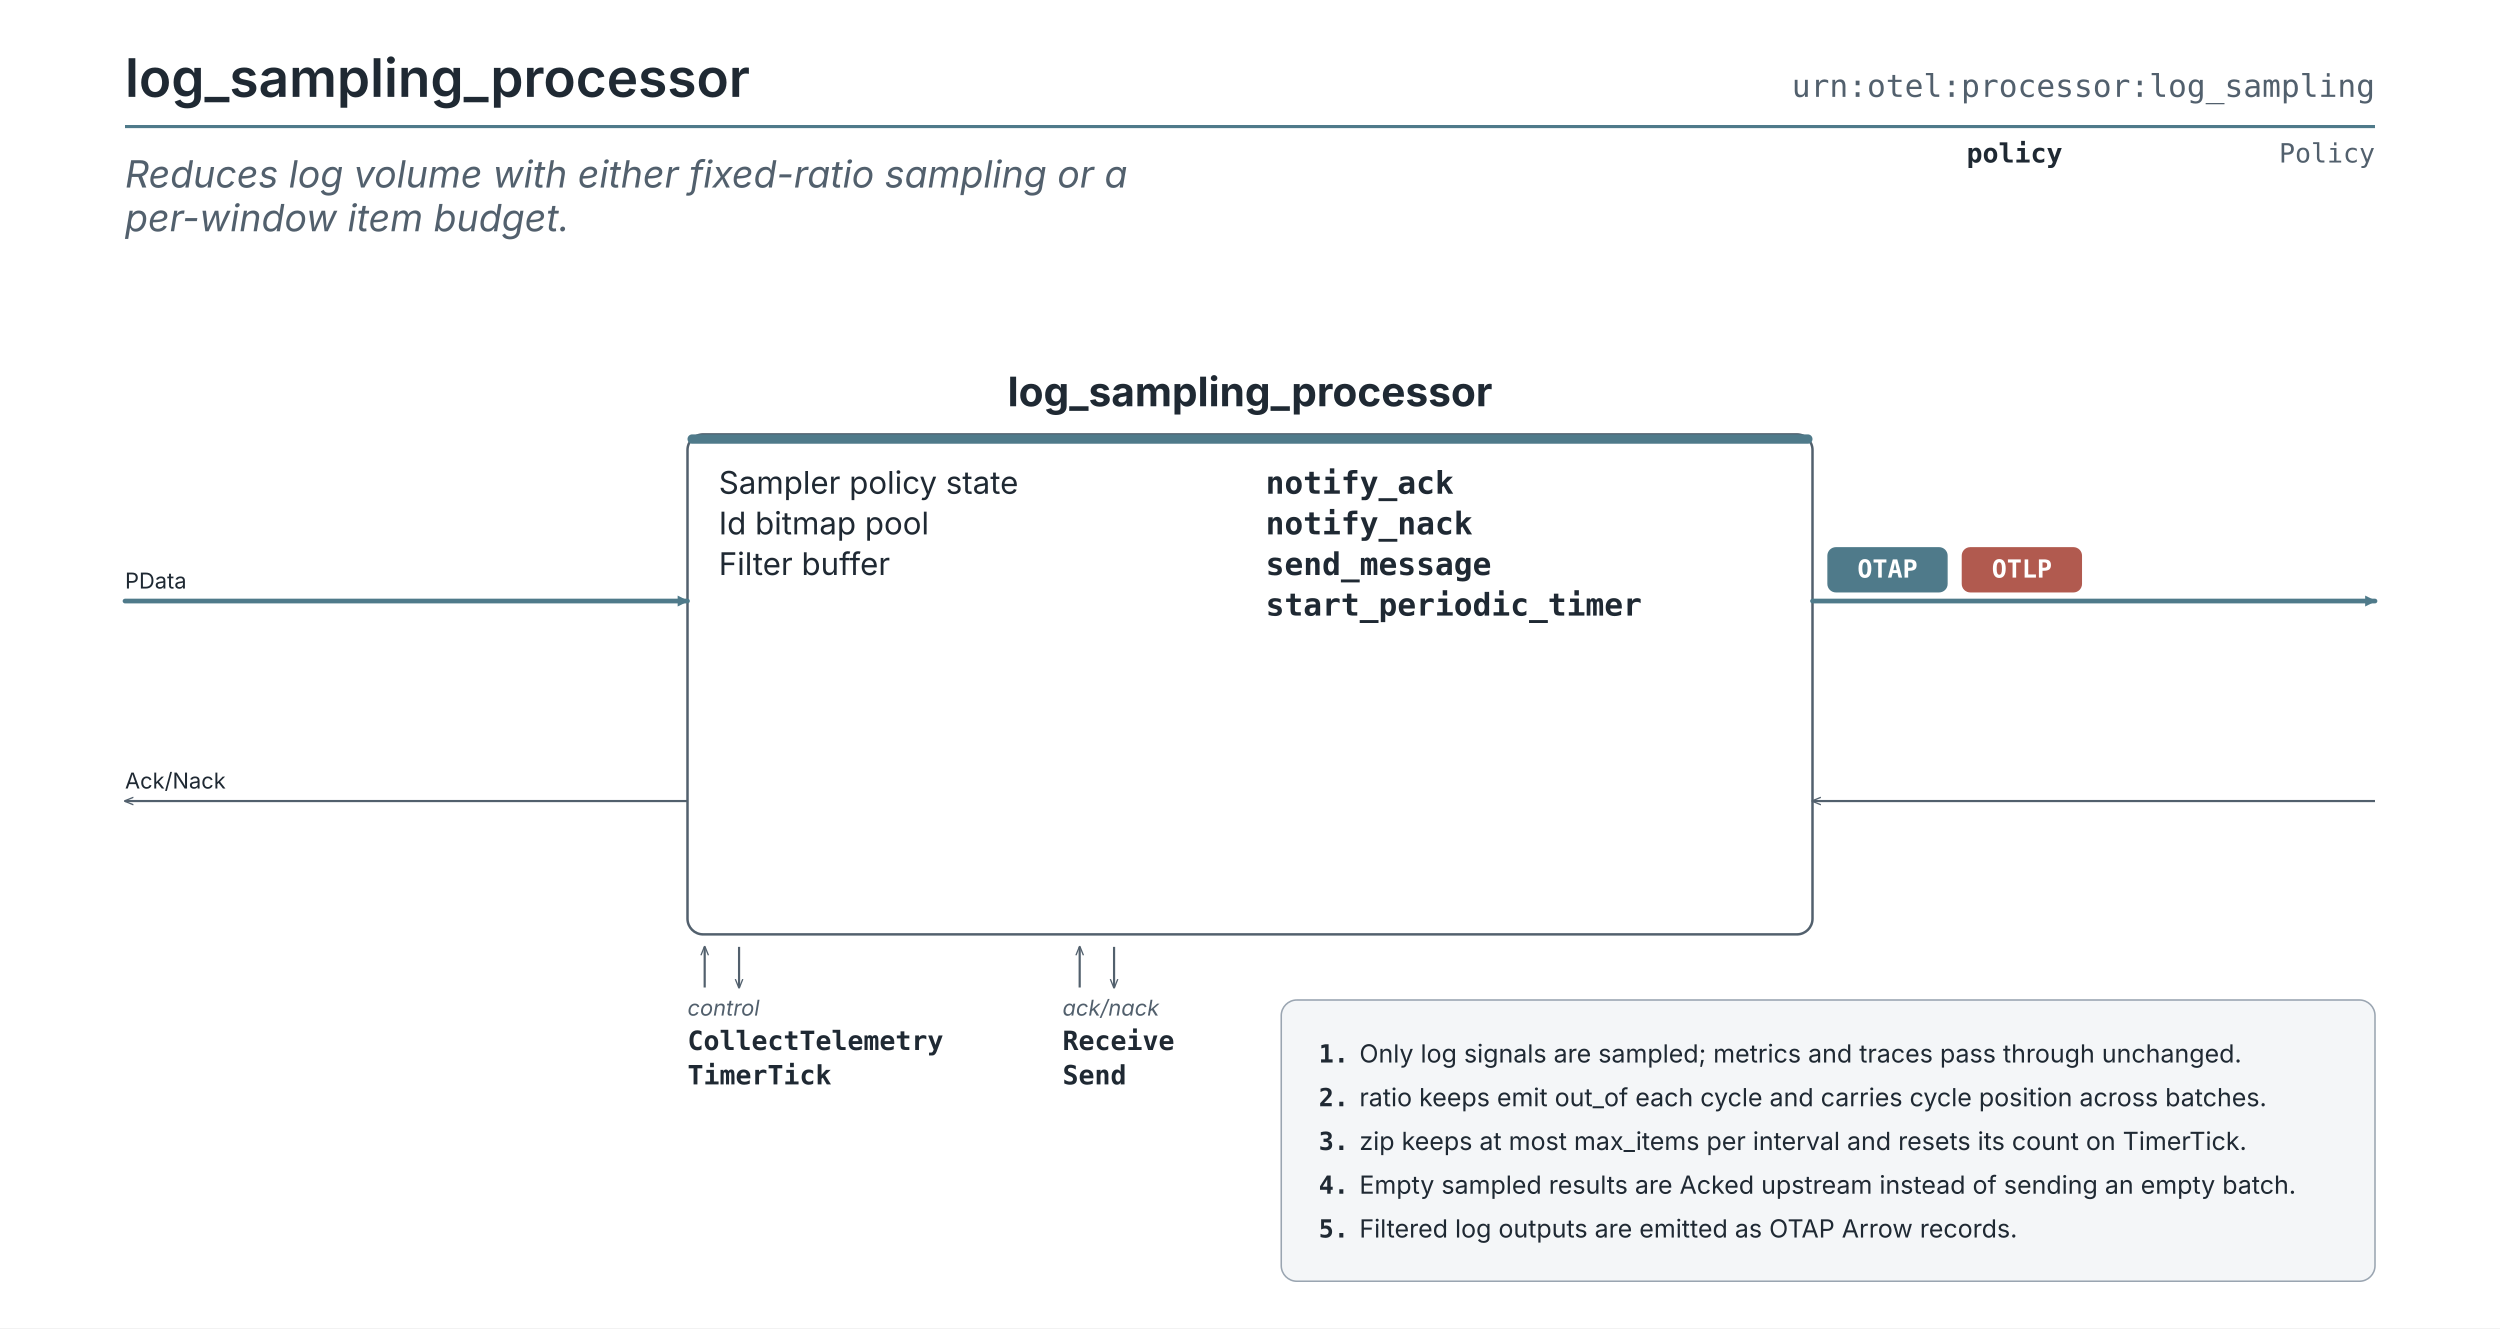
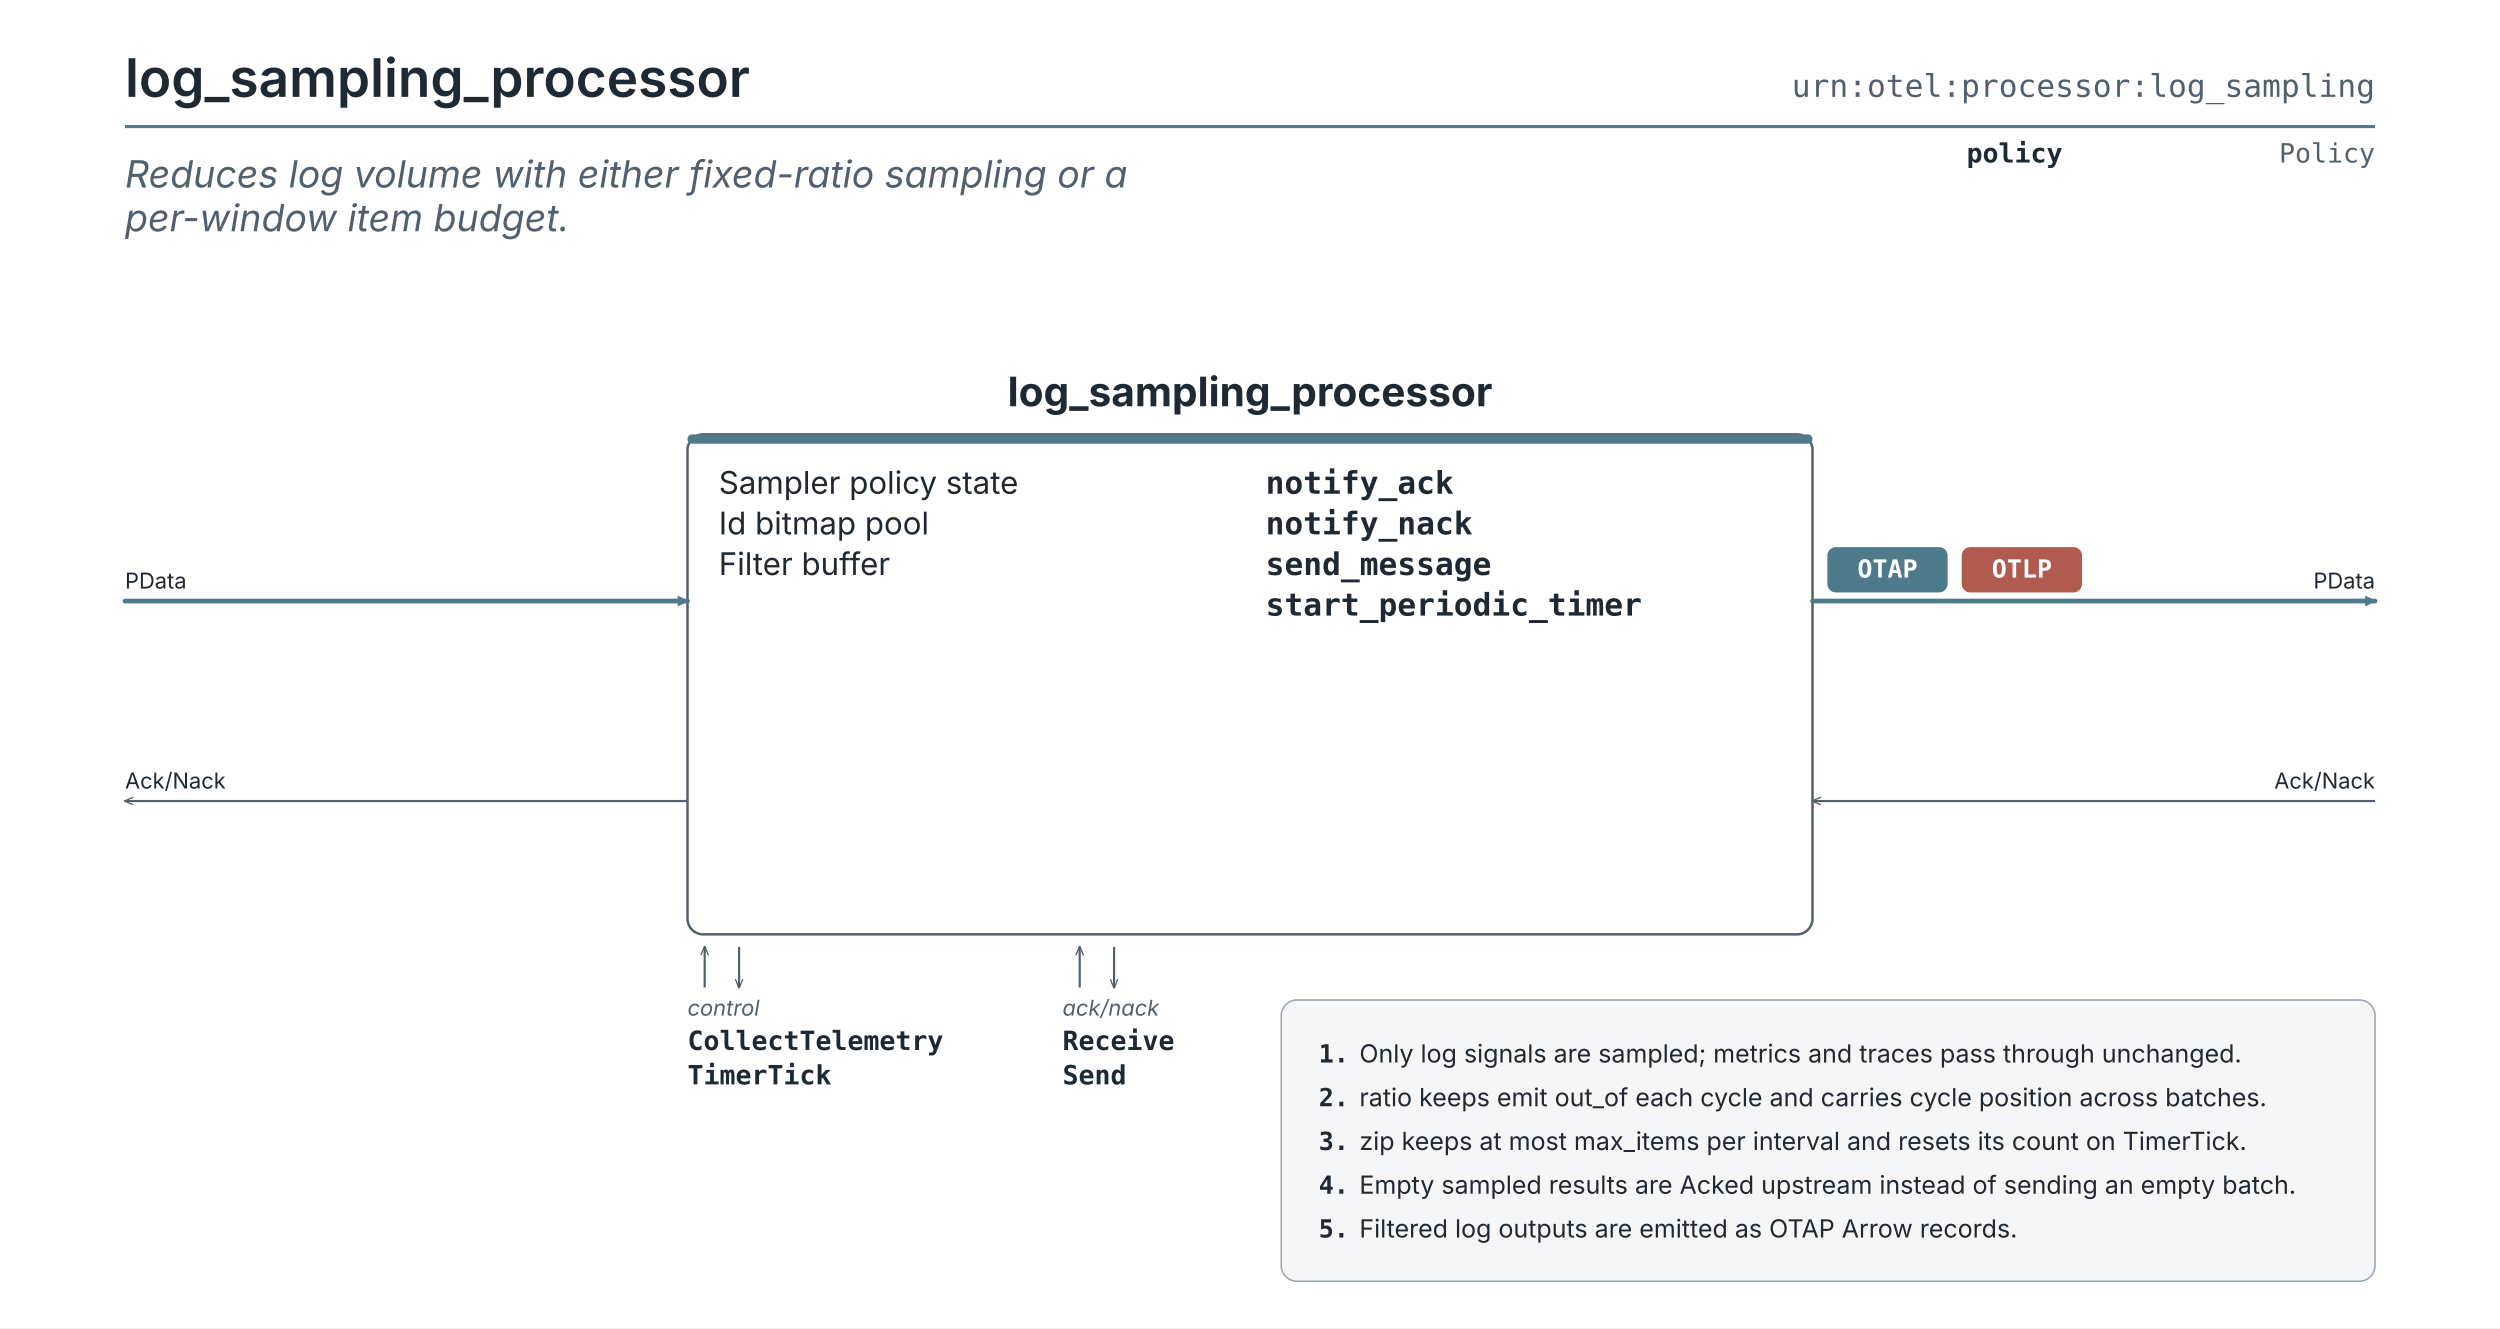
<svg xmlns="http://www.w3.org/2000/svg" width="1600" height="850" viewBox="0 0 1600 850" font-family="Inter, 'Helvetica Neue', Arial, sans-serif">
  <rect width="1600" height="850" fill="#ffffff" />
  <defs>
    <marker id="ah-pdata" viewBox="0 0 10 10" refX="9" refY="5" markerWidth="7" markerHeight="7" orient="auto-start-reverse" markerUnits="userSpaceOnUse">
      <path d="M0,0 L10,5 L0,10 z" fill="context-stroke" />
    </marker>
    <marker id="ah-ctrl" viewBox="0 0 10 10" refX="9" refY="5" markerWidth="6" markerHeight="6" orient="auto-start-reverse" markerUnits="userSpaceOnUse">
      <path d="M0,1 L10,5 L0,9" fill="none" stroke="context-stroke" stroke-width="1.4" />
    </marker>
  </defs>
  <rect x="80" y="80" width="1440" height="2" fill="#4f7a8a" />
  <text x="80" y="62" font-size="34" font-weight="600" fill="#1f2933">log_sampling_processor</text>
  <text x="1520" y="62" font-size="20" font-family="'JetBrains Mono', Menlo, Consolas, monospace" fill="#52606d" text-anchor="end">urn:otel:processor:log_sampling</text>
  <text x="80" y="120" font-size="24" font-style="italic" fill="#52606d">
    <tspan x="80" dy="0">Reduces log volume with either fixed-ratio sampling or a</tspan>
    <tspan x="80" dy="28">per-window item budget.</tspan>
  </text>
  <text x="1320" y="104" text-anchor="end" font-size="17" font-weight="700" font-family="'JetBrains Mono', Menlo, Consolas, monospace" fill="#1f2933">policy</text>
  <text x="1520" y="104" text-anchor="end" font-size="17" font-family="'JetBrains Mono', Menlo, Consolas, monospace" fill="#52606d">Policy</text>
  <text x="800.0" y="260" text-anchor="middle" font-size="26" font-weight="700" fill="#1f2933">log_sampling_processor</text>
  <g>
    <rect x="440.0" y="278" width="720" height="320" rx="10" ry="10" fill="white" stroke="#52606d" stroke-width="1.6" />
    <rect x="440.0" y="278" width="720" height="6" rx="3" ry="3" fill="#4f7a8a" />
    <text x="800.0" y="306" text-anchor="middle" font-size="26" font-weight="600" fill="#1f2933" />
  </g>
  <text x="460.0" y="316" font-size="20" fill="#1f2933">Sampler policy state</text>
  <text x="460.0" y="342" font-size="20" fill="#1f2933">Id bitmap pool</text>
  <text x="460.0" y="368" font-size="20" fill="#1f2933">Filter buffer</text>
  <text x="810.0" y="316" font-size="20" font-weight="700" font-family="'JetBrains Mono', Menlo, Consolas, monospace" fill="#1f2933">notify_ack</text>
  <text x="810.0" y="342" font-size="20" font-weight="700" font-family="'JetBrains Mono', Menlo, Consolas, monospace" fill="#1f2933">notify_nack</text>
  <text x="810.0" y="368" font-size="20" font-weight="700" font-family="'JetBrains Mono', Menlo, Consolas, monospace" fill="#1f2933">send_message</text>
  <text x="810.0" y="394" font-size="20" font-weight="700" font-family="'JetBrains Mono', Menlo, Consolas, monospace" fill="#1f2933">start_periodic_timer</text>
  <line x1="80" y1="384.667" x2="440.0" y2="384.667" stroke="#4f7a8a" stroke-width="3.0" stroke-linecap="round" marker-end="url(#ah-pdata)" />
  <line x1="1160.0" y1="384.667" x2="1520" y2="384.667" stroke="#4f7a8a" stroke-width="3.0" stroke-linecap="round" marker-end="url(#ah-pdata)" />
  <g>
    <rect x="1170.0" y="350.667" width="76" height="28" rx="5" ry="5" fill="#4f7a8a" stroke="#4f7a8a" />
    <text x="1208.0" y="369.667" text-anchor="middle" font-size="16" font-weight="700" font-family="'JetBrains Mono', Menlo, Consolas, monospace" fill="white">OTAP</text>
  </g>
  <g>
    <rect x="1256.0" y="350.667" width="76" height="28" rx="5" ry="5" fill="#b15a4f" stroke="#b15a4f" />
    <text x="1294.0" y="369.667" text-anchor="middle" font-size="16" font-weight="700" font-family="'JetBrains Mono', Menlo, Consolas, monospace" fill="white">OTLP</text>
  </g>
  <line x1="1520" y1="512.667" x2="1160.0" y2="512.667" stroke="#52606d" stroke-width="1.4" marker-end="url(#ah-ctrl)" />
  <line x1="440.0" y1="512.667" x2="80" y2="512.667" stroke="#52606d" stroke-width="1.4" marker-end="url(#ah-ctrl)" />
  <text x="80" y="376.667" text-anchor="start" font-size="14" fill="#1f2933">PData</text>
  <text x="80" y="504.667" text-anchor="start" font-size="14" fill="#1f2933">Ack/Nack</text>
+   <text x="1520" y="376.667" text-anchor="end" font-size="14" fill="#1f2933">PData</text>
+   <text x="1520" y="504.667" text-anchor="end" font-size="14" fill="#1f2933">Ack/Nack</text>
  <line x1="451.0" y1="632" x2="451.0" y2="606" stroke="#52606d" stroke-width="1.4" marker-end="url(#ah-ctrl)" />
  <line x1="473.0" y1="606" x2="473.0" y2="632" stroke="#52606d" stroke-width="1.4" marker-end="url(#ah-ctrl)" />
  <text x="440.0" y="650" font-size="14" font-style="italic" fill="#52606d">control</text>
  <text x="440.0" y="672" font-size="17" font-weight="700" font-family="'JetBrains Mono', Menlo, Consolas, monospace" fill="#1f2933">CollectTelemetry</text>
  <text x="440.0" y="694" font-size="17" font-weight="700" font-family="'JetBrains Mono', Menlo, Consolas, monospace" fill="#1f2933">TimerTick</text>
  <line x1="691.0" y1="632" x2="691.0" y2="606" stroke="#52606d" stroke-width="1.4" marker-end="url(#ah-ctrl)" />
  <line x1="713.0" y1="606" x2="713.0" y2="632" stroke="#52606d" stroke-width="1.4" marker-end="url(#ah-ctrl)" />
  <text x="680.0" y="650" font-size="14" font-style="italic" fill="#52606d">ack/nack</text>
  <text x="680.0" y="672" font-size="17" font-weight="700" font-family="'JetBrains Mono', Menlo, Consolas, monospace" fill="#1f2933">Receive</text>
  <text x="680.0" y="694" font-size="17" font-weight="700" font-family="'JetBrains Mono', Menlo, Consolas, monospace" fill="#1f2933">Send</text>
  <rect x="820" y="640" width="700" height="180" rx="10" ry="10" fill="#f4f6f8" stroke="#9aa5b1" stroke-width="1" />
  <text x="844" y="680" font-size="16" font-weight="700" font-family="'JetBrains Mono', Menlo, Consolas, monospace" fill="#1f2933">1.</text>
  <text x="870" y="680" font-size="16" fill="#1f2933">Only log signals are sampled; metrics and traces pass through unchanged.</text>
  <text x="844" y="708" font-size="16" font-weight="700" font-family="'JetBrains Mono', Menlo, Consolas, monospace" fill="#1f2933">2.</text>
  <text x="870" y="708" font-size="16" fill="#1f2933">ratio keeps emit out_of each cycle and carries cycle position across batches.</text>
  <text x="844" y="736" font-size="16" font-weight="700" font-family="'JetBrains Mono', Menlo, Consolas, monospace" fill="#1f2933">3.</text>
  <text x="870" y="736" font-size="16" fill="#1f2933">zip keeps at most max_items per interval and resets its count on TimerTick.</text>
  <text x="844" y="764" font-size="16" font-weight="700" font-family="'JetBrains Mono', Menlo, Consolas, monospace" fill="#1f2933">4.</text>
  <text x="870" y="764" font-size="16" fill="#1f2933">Empty sampled results are Acked upstream instead of sending an empty batch.</text>
  <text x="844" y="792" font-size="16" font-weight="700" font-family="'JetBrains Mono', Menlo, Consolas, monospace" fill="#1f2933">5.</text>
  <text x="870" y="792" font-size="16" fill="#1f2933">Filtered log outputs are emitted as OTAP Arrow records.</text>
</svg>
